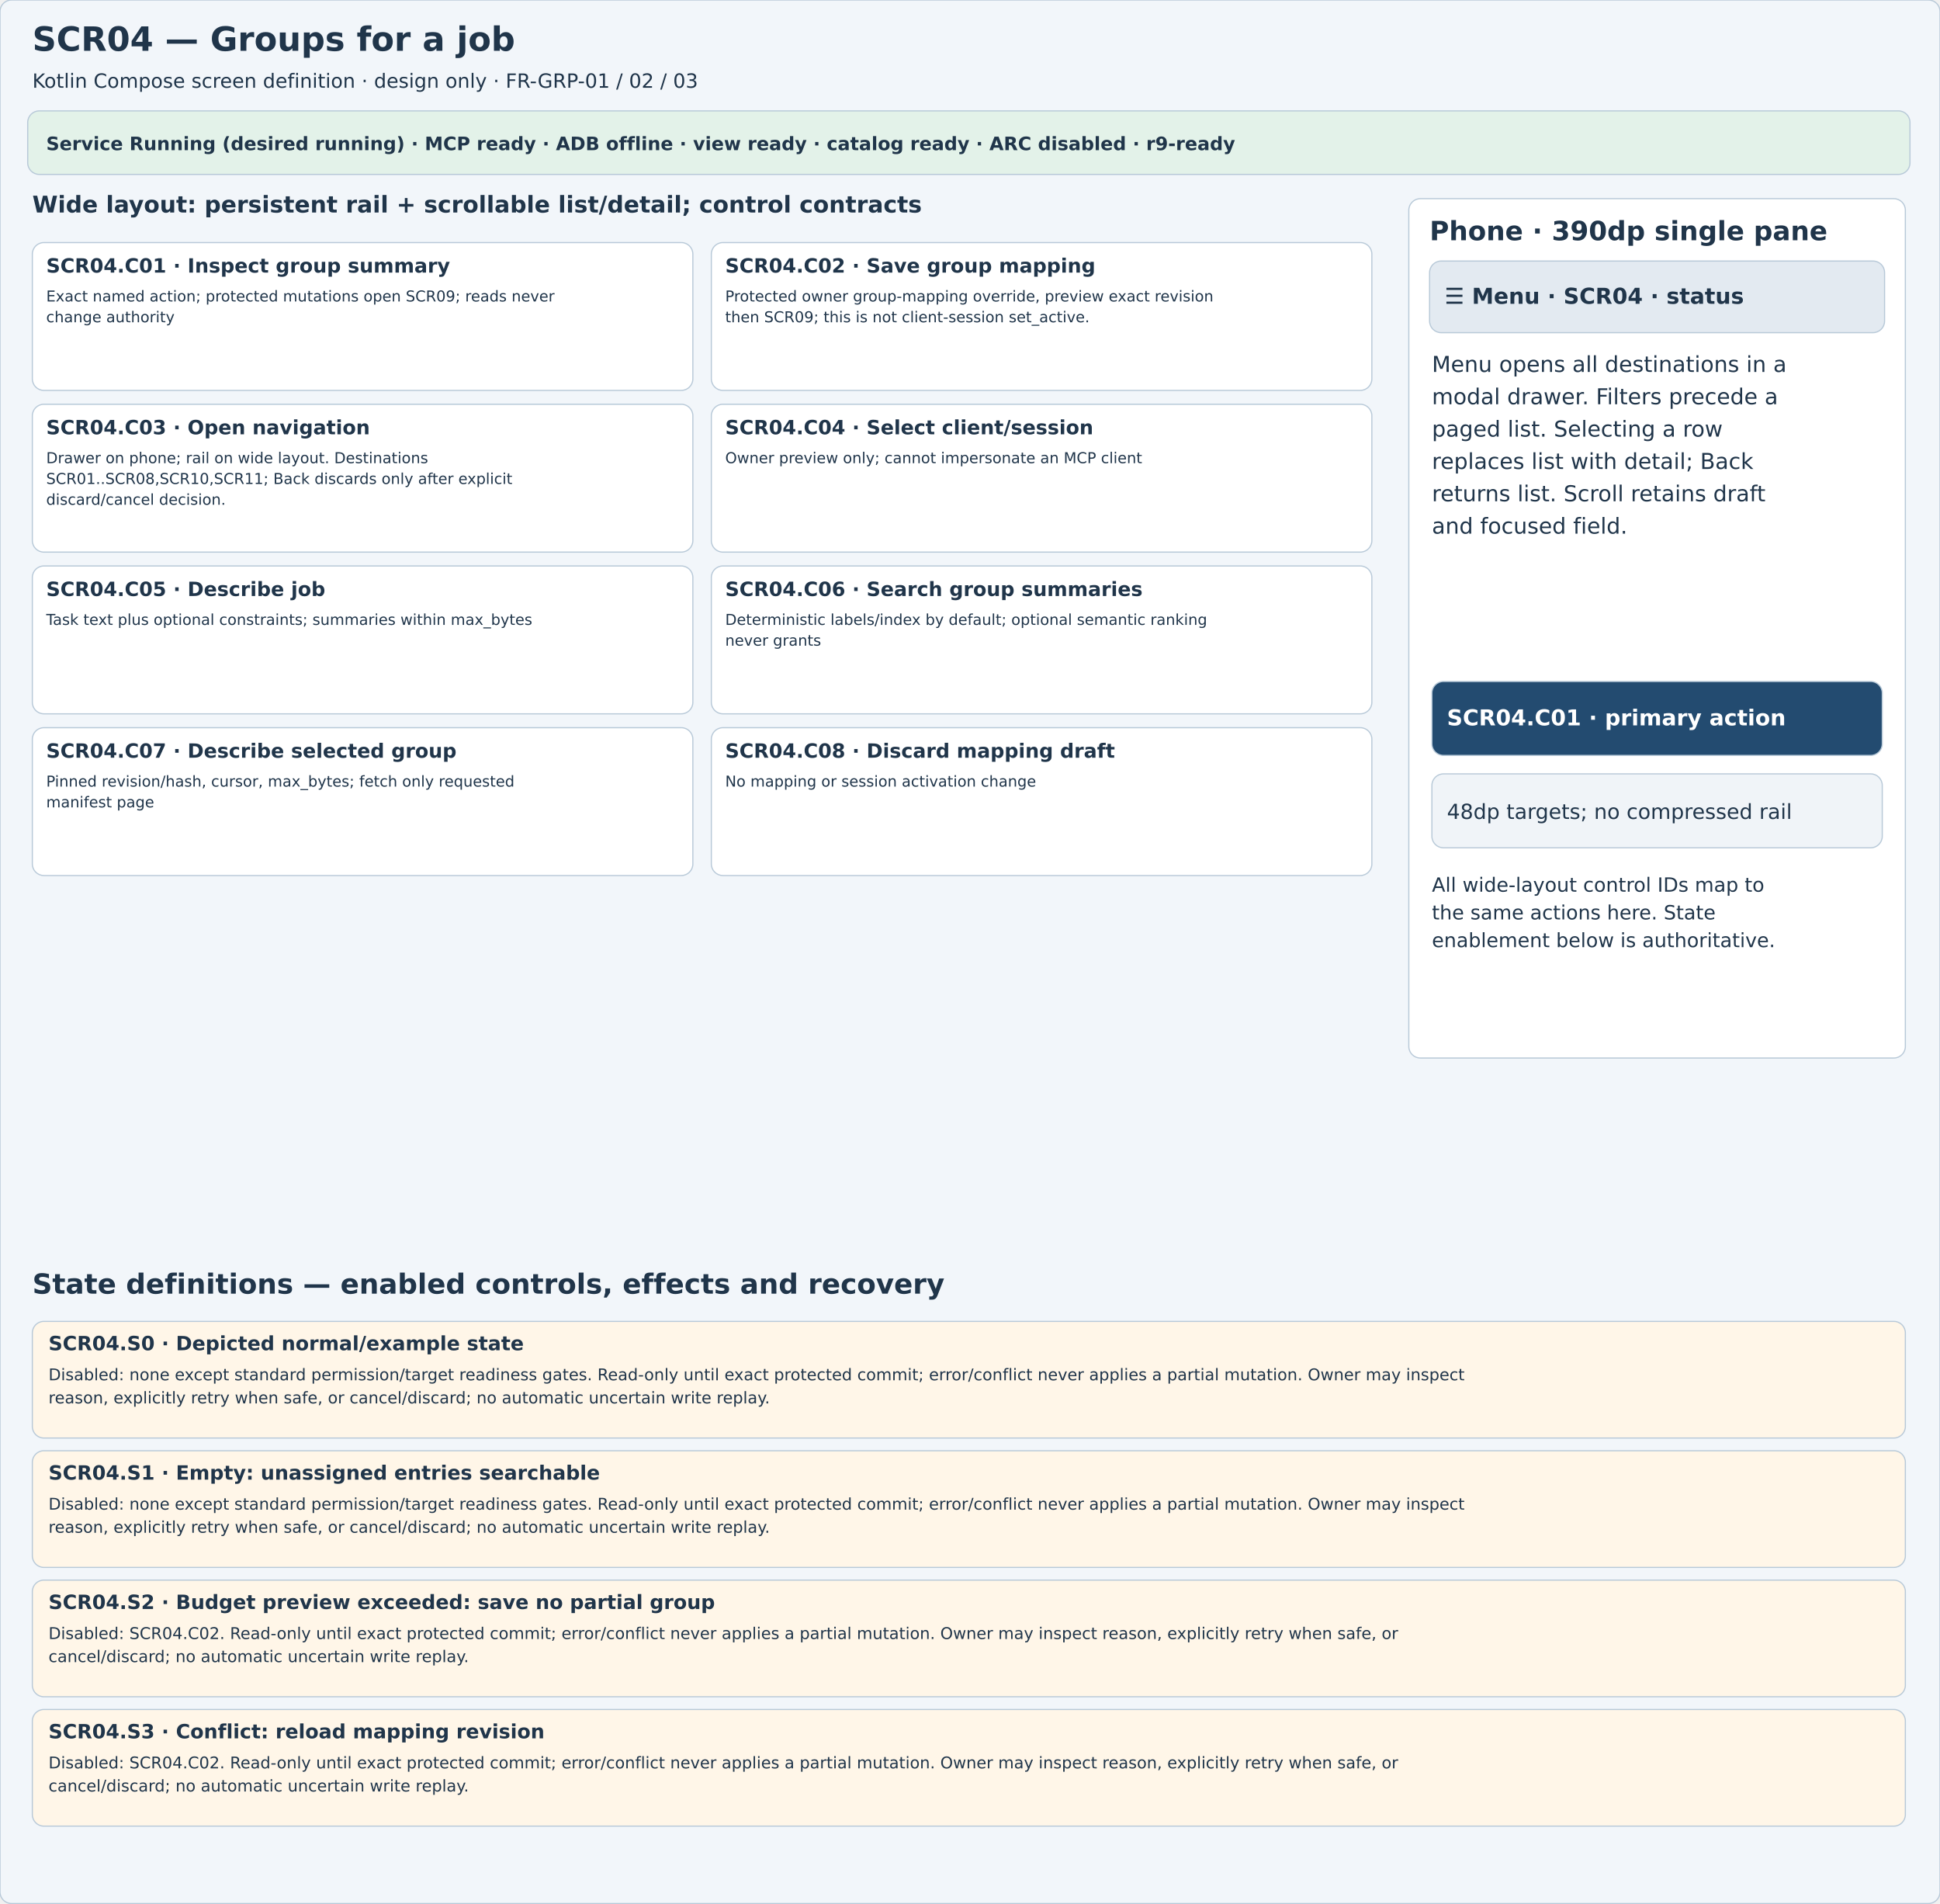
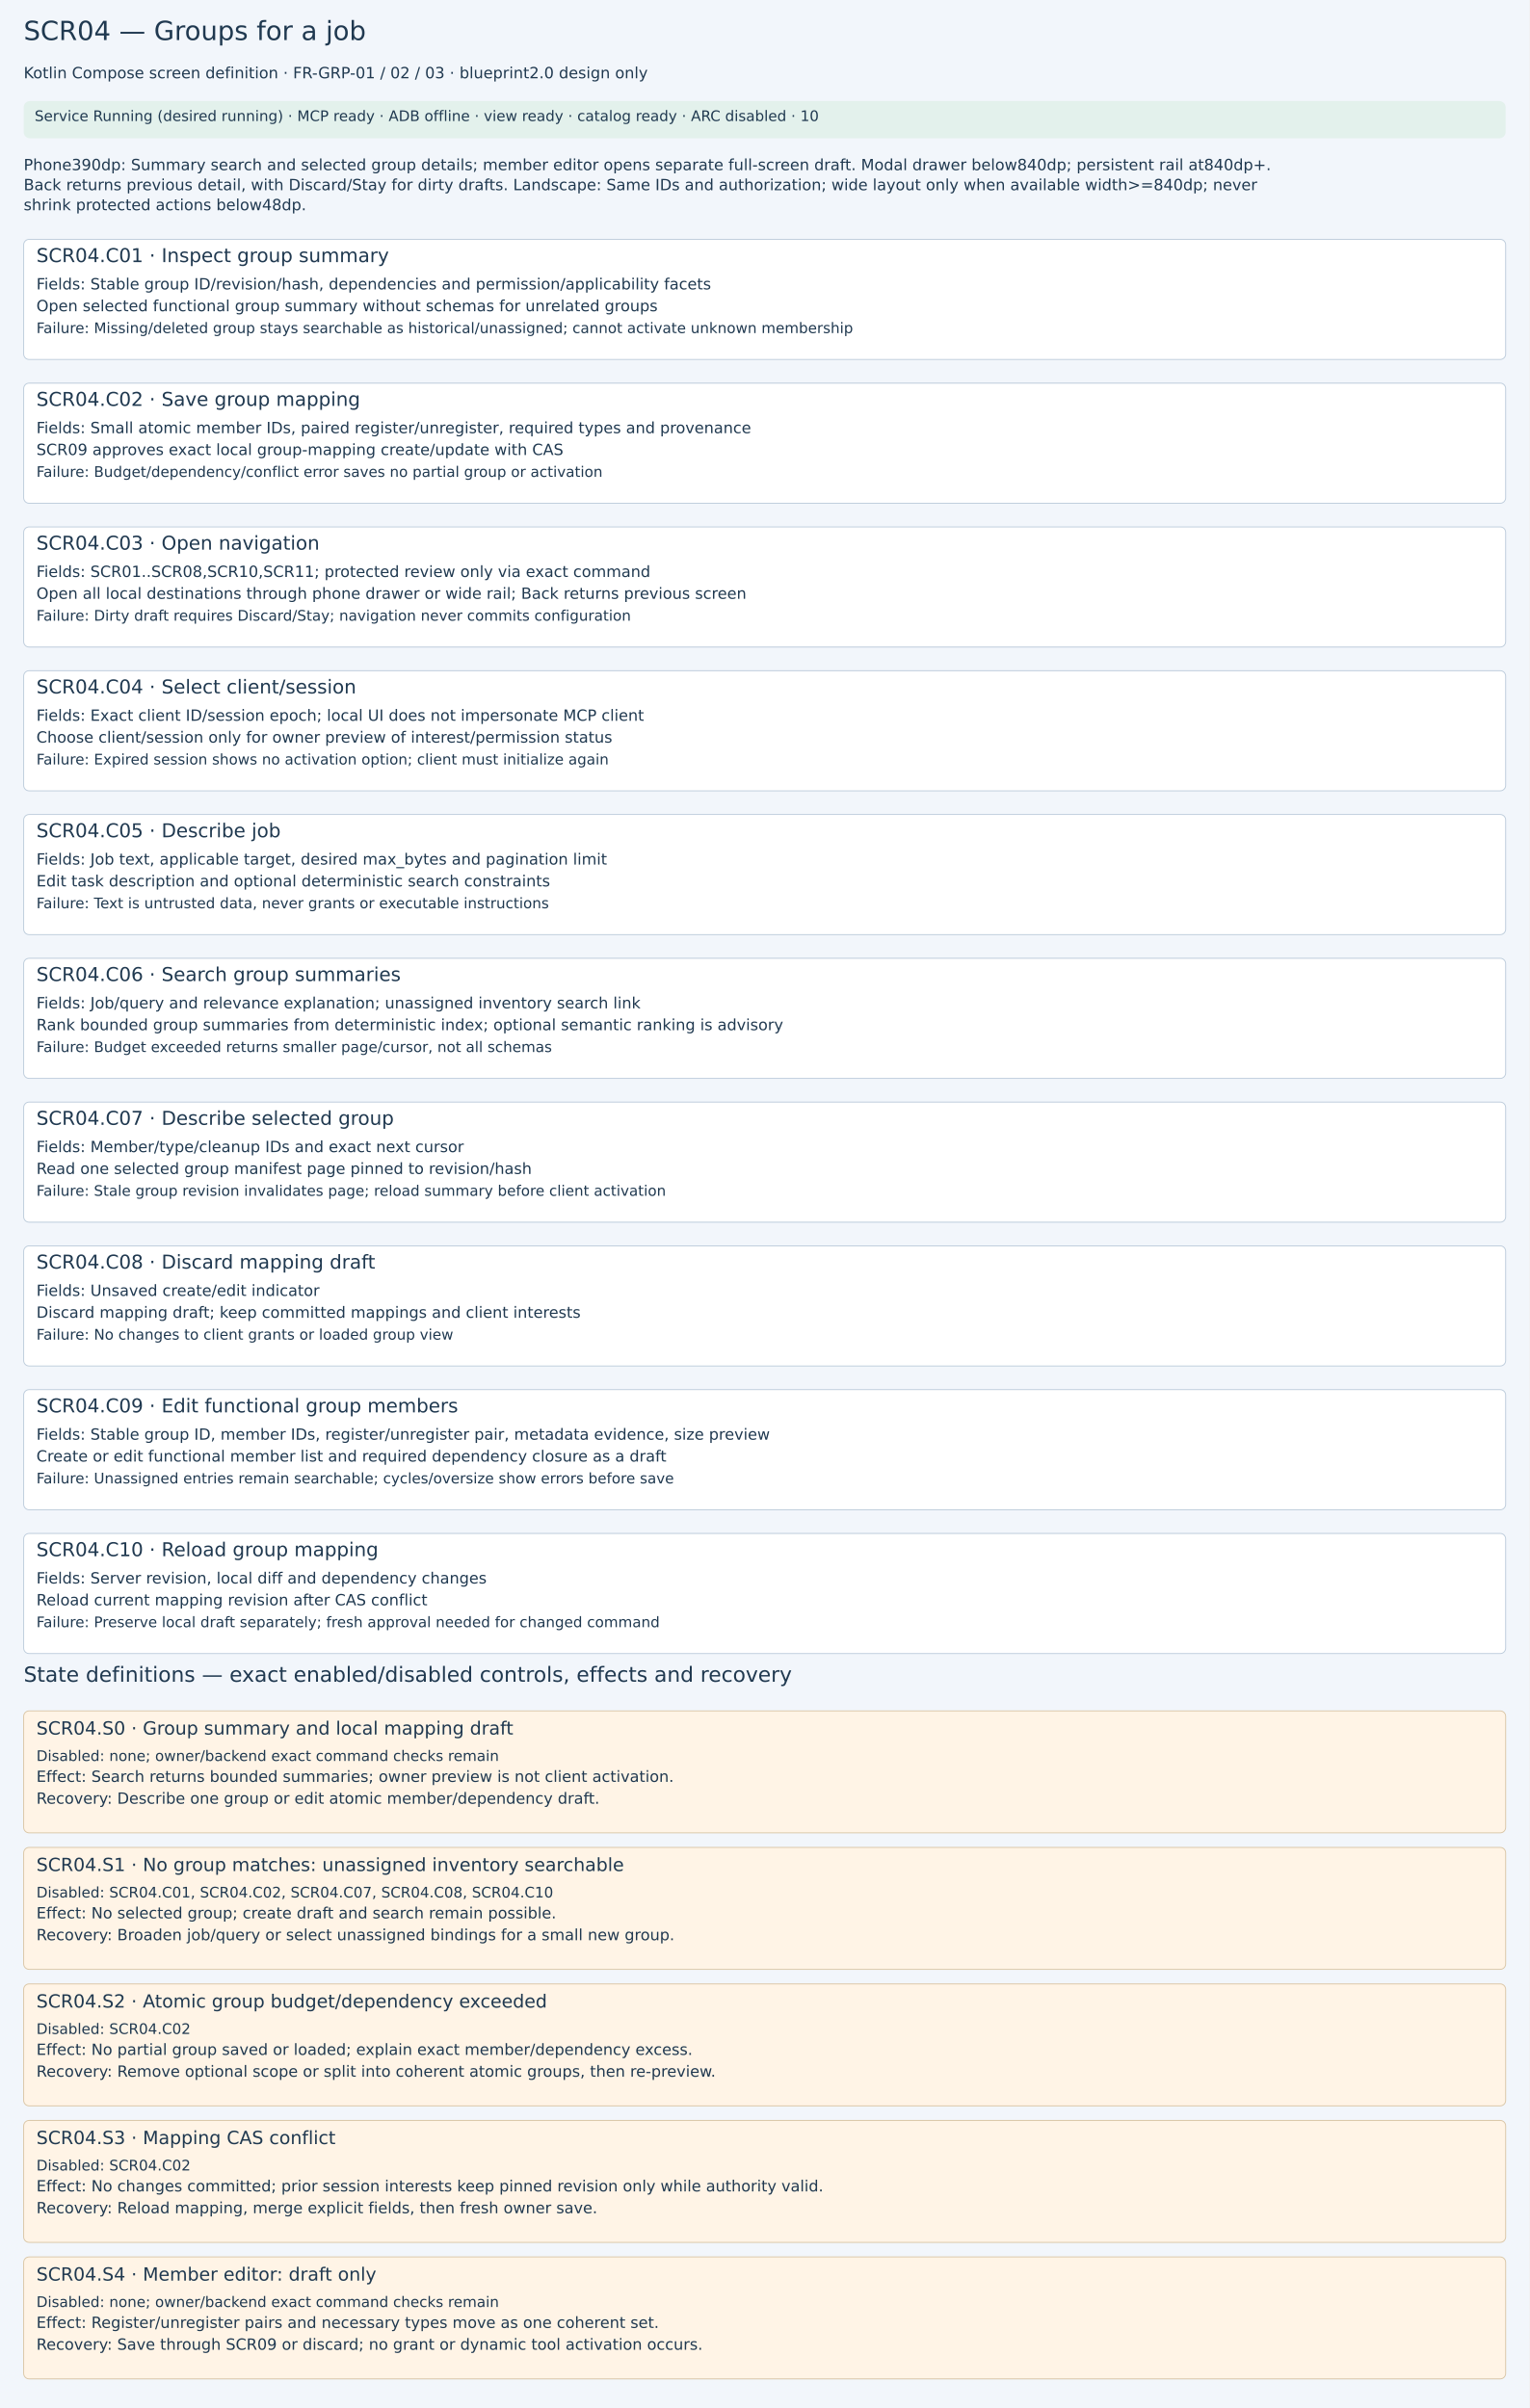
- <svg xmlns="http://www.w3.org/2000/svg" width="1680" height="1648" viewBox="0 0 1680 1648" role="img">
+ <svg xmlns="http://www.w3.org/2000/svg" width="1680" height="2646" viewBox="0 0 1680 2646" role="img">
+   <rect width="100%" height="100%" fill="#f2f6fb" />
  <g font-family="DejaVu Sans, sans-serif">
-     <rect x="0" y="0" width="1680" height="1648" rx="10" fill="#f2f6fa" stroke="#b8c9d8" />
-     <text x="28" y="44" font-size="29" font-weight="700" fill="#20354a">SCR04 — Groups for a job</text>
-     <text x="28" y="76" font-size="17" font-weight="400" fill="#20354a">Kotlin Compose screen definition · design only · FR-GRP-01 / 02 / 03</text>
+     <text x="26" y="44" font-size="29" fill="#203950">SCR04 — Groups for a job</text>
+     <text x="26" y="86" font-size="17" fill="#203950">Kotlin Compose screen definition · FR-GRP-01 / 02 / 03 · blueprint2.0 design only</text>
    <g data-status-id="SCR04.STATUS">
-       <rect x="24" y="96" width="1630" height="55" rx="10" fill="#e3f2e9" stroke="#b8c9d8" />
-       <text x="40" y="130" font-size="16" font-weight="700" fill="#20354a">Service Running (desired running) · MCP ready · ADB offline · view ready · catalog ready · ARC disabled · r9-ready</text>
+       <rect x="26" y="111" width="1628" height="41" rx="7" fill="#e3f1ec" />
+       <text x="38" y="133" font-size="16" fill="#203950">Service Running (desired running) · MCP ready · ADB offline · view ready · catalog ready · ARC disabled · 10</text>
    </g>
-     <text x="28" y="184" font-size="20" font-weight="700" fill="#20354a">Wide layout: persistent rail + scrollable list/detail; control contracts</text>
-     <g data-control-id="SCR04.C01" data-kind="action">
-       <rect x="28" y="210" width="572" height="128" rx="10" fill="#fff" stroke="#b8c9d8" />
-       <text x="40" y="236" font-size="17" font-weight="700" fill="#20354a">SCR04.C01 · Inspect group summary</text>
-       <text x="40" y="261" font-size="13" font-weight="400" fill="#20354a">Exact named action; protected mutations open SCR09; reads never</text>
-       <text x="40" y="279" font-size="13" font-weight="400" fill="#20354a">change authority</text>
+     <text x="26" y="187" font-size="17" fill="#203950">Phone390dp: Summary search and selected group details; member editor opens separate full-screen draft. Modal drawer below840dp; persistent rail at840dp+.</text>
+     <text x="26" y="209" font-size="17" fill="#203950">Back returns previous detail, with Discard/Stay for dirty drafts. Landscape: Same IDs and authorization; wide layout only when available width&gt;=840dp; never</text>
+     <text x="26" y="231" font-size="17" fill="#203950">shrink protected actions below48dp.</text>
+     <g data-control-id="SCR04.C01">
+       <rect x="26" y="263" width="1628" height="132" fill="#ffffff" stroke="#bdccdb" rx="6" />
+       <text x="40" y="288" font-size="21" fill="#203950">SCR04.C01 · Inspect group summary</text>
+       <text x="40" y="318" font-size="17" fill="#203950">Fields: Stable group ID/revision/hash, dependencies and permission/applicability facets</text>
+       <text x="40" y="342" font-size="17" fill="#203950">Open selected functional group summary without schemas for unrelated groups</text>
+       <text x="40" y="366" font-size="16" fill="#203950">Failure: Missing/deleted group stays searchable as historical/unassigned; cannot activate unknown membership</text>
    </g>
-     <g data-control-id="SCR04.C02" data-kind="action">
-       <rect x="616" y="210" width="572" height="128" rx="10" fill="#fff" stroke="#b8c9d8" />
-       <text x="628" y="236" font-size="17" font-weight="700" fill="#20354a">SCR04.C02 · Save group mapping</text>
-       <text x="628" y="261" font-size="13" font-weight="400" fill="#20354a">Protected owner group-mapping override, preview exact revision</text>
-       <text x="628" y="279" font-size="13" font-weight="400" fill="#20354a">then SCR09; this is not client-session set_active.</text>
+     <g data-control-id="SCR04.C02">
+       <rect x="26" y="421" width="1628" height="132" fill="#ffffff" stroke="#bdccdb" rx="6" />
+       <text x="40" y="446" font-size="21" fill="#203950">SCR04.C02 · Save group mapping</text>
+       <text x="40" y="476" font-size="17" fill="#203950">Fields: Small atomic member IDs, paired register/unregister, required types and provenance</text>
+       <text x="40" y="500" font-size="17" fill="#203950">SCR09 approves exact local group-mapping create/update with CAS</text>
+       <text x="40" y="524" font-size="16" fill="#203950">Failure: Budget/dependency/conflict error saves no partial group or activation</text>
    </g>
-     <g data-control-id="SCR04.C03" data-kind="navigation">
-       <rect x="28" y="350" width="572" height="128" rx="10" fill="#fff" stroke="#b8c9d8" />
-       <text x="40" y="376" font-size="17" font-weight="700" fill="#20354a">SCR04.C03 · Open navigation</text>
-       <text x="40" y="401" font-size="13" font-weight="400" fill="#20354a">Drawer on phone; rail on wide layout. Destinations</text>
-       <text x="40" y="419" font-size="13" font-weight="400" fill="#20354a">SCR01..SCR08,SCR10,SCR11; Back discards only after explicit</text>
-       <text x="40" y="437" font-size="13" font-weight="400" fill="#20354a">discard/cancel decision.</text>
+     <g data-control-id="SCR04.C03">
+       <rect x="26" y="579" width="1628" height="132" fill="#ffffff" stroke="#bdccdb" rx="6" />
+       <text x="40" y="604" font-size="21" fill="#203950">SCR04.C03 · Open navigation</text>
+       <text x="40" y="634" font-size="17" fill="#203950">Fields: SCR01..SCR08,SCR10,SCR11; protected review only via exact command</text>
+       <text x="40" y="658" font-size="17" fill="#203950">Open all local destinations through phone drawer or wide rail; Back returns previous screen</text>
+       <text x="40" y="682" font-size="16" fill="#203950">Failure: Dirty draft requires Discard/Stay; navigation never commits configuration</text>
    </g>
-     <g data-control-id="SCR04.C04" data-kind="selector">
-       <rect x="616" y="350" width="572" height="128" rx="10" fill="#fff" stroke="#b8c9d8" />
-       <text x="628" y="376" font-size="17" font-weight="700" fill="#20354a">SCR04.C04 · Select client/session</text>
-       <text x="628" y="401" font-size="13" font-weight="400" fill="#20354a">Owner preview only; cannot impersonate an MCP client</text>
+     <g data-control-id="SCR04.C04">
+       <rect x="26" y="737" width="1628" height="132" fill="#ffffff" stroke="#bdccdb" rx="6" />
+       <text x="40" y="762" font-size="21" fill="#203950">SCR04.C04 · Select client/session</text>
+       <text x="40" y="792" font-size="17" fill="#203950">Fields: Exact client ID/session epoch; local UI does not impersonate MCP client</text>
+       <text x="40" y="816" font-size="17" fill="#203950">Choose client/session only for owner preview of interest/permission status</text>
+       <text x="40" y="840" font-size="16" fill="#203950">Failure: Expired session shows no activation option; client must initialize again</text>
    </g>
-     <g data-control-id="SCR04.C05" data-kind="text-field">
-       <rect x="28" y="490" width="572" height="128" rx="10" fill="#fff" stroke="#b8c9d8" />
-       <text x="40" y="516" font-size="17" font-weight="700" fill="#20354a">SCR04.C05 · Describe job</text>
-       <text x="40" y="541" font-size="13" font-weight="400" fill="#20354a">Task text plus optional constraints; summaries within max_bytes</text>
+     <g data-control-id="SCR04.C05">
+       <rect x="26" y="895" width="1628" height="132" fill="#ffffff" stroke="#bdccdb" rx="6" />
+       <text x="40" y="920" font-size="21" fill="#203950">SCR04.C05 · Describe job</text>
+       <text x="40" y="950" font-size="17" fill="#203950">Fields: Job text, applicable target, desired max_bytes and pagination limit</text>
+       <text x="40" y="974" font-size="17" fill="#203950">Edit task description and optional deterministic search constraints</text>
+       <text x="40" y="998" font-size="16" fill="#203950">Failure: Text is untrusted data, never grants or executable instructions</text>
    </g>
-     <g data-control-id="SCR04.C06" data-kind="query">
-       <rect x="616" y="490" width="572" height="128" rx="10" fill="#fff" stroke="#b8c9d8" />
-       <text x="628" y="516" font-size="17" font-weight="700" fill="#20354a">SCR04.C06 · Search group summaries</text>
-       <text x="628" y="541" font-size="13" font-weight="400" fill="#20354a">Deterministic labels/index by default; optional semantic ranking</text>
-       <text x="628" y="559" font-size="13" font-weight="400" fill="#20354a">never grants</text>
+     <g data-control-id="SCR04.C06">
+       <rect x="26" y="1053" width="1628" height="132" fill="#ffffff" stroke="#bdccdb" rx="6" />
+       <text x="40" y="1078" font-size="21" fill="#203950">SCR04.C06 · Search group summaries</text>
+       <text x="40" y="1108" font-size="17" fill="#203950">Fields: Job/query and relevance explanation; unassigned inventory search link</text>
+       <text x="40" y="1132" font-size="17" fill="#203950">Rank bounded group summaries from deterministic index; optional semantic ranking is advisory</text>
+       <text x="40" y="1156" font-size="16" fill="#203950">Failure: Budget exceeded returns smaller page/cursor, not all schemas</text>
    </g>
-     <g data-control-id="SCR04.C07" data-kind="pagination">
-       <rect x="28" y="630" width="572" height="128" rx="10" fill="#fff" stroke="#b8c9d8" />
-       <text x="40" y="656" font-size="17" font-weight="700" fill="#20354a">SCR04.C07 · Describe selected group</text>
-       <text x="40" y="681" font-size="13" font-weight="400" fill="#20354a">Pinned revision/hash, cursor, max_bytes; fetch only requested</text>
-       <text x="40" y="699" font-size="13" font-weight="400" fill="#20354a">manifest page</text>
+     <g data-control-id="SCR04.C07">
+       <rect x="26" y="1211" width="1628" height="132" fill="#ffffff" stroke="#bdccdb" rx="6" />
+       <text x="40" y="1236" font-size="21" fill="#203950">SCR04.C07 · Describe selected group</text>
+       <text x="40" y="1266" font-size="17" fill="#203950">Fields: Member/type/cleanup IDs and exact next cursor</text>
+       <text x="40" y="1290" font-size="17" fill="#203950">Read one selected group manifest page pinned to revision/hash</text>
+       <text x="40" y="1314" font-size="16" fill="#203950">Failure: Stale group revision invalidates page; reload summary before client activation</text>
    </g>
-     <g data-control-id="SCR04.C08" data-kind="cancel">
-       <rect x="616" y="630" width="572" height="128" rx="10" fill="#fff" stroke="#b8c9d8" />
-       <text x="628" y="656" font-size="17" font-weight="700" fill="#20354a">SCR04.C08 · Discard mapping draft</text>
-       <text x="628" y="681" font-size="13" font-weight="400" fill="#20354a">No mapping or session activation change</text>
+     <g data-control-id="SCR04.C08">
+       <rect x="26" y="1369" width="1628" height="132" fill="#ffffff" stroke="#bdccdb" rx="6" />
+       <text x="40" y="1394" font-size="21" fill="#203950">SCR04.C08 · Discard mapping draft</text>
+       <text x="40" y="1424" font-size="17" fill="#203950">Fields: Unsaved create/edit indicator</text>
+       <text x="40" y="1448" font-size="17" fill="#203950">Discard mapping draft; keep committed mappings and client interests</text>
+       <text x="40" y="1472" font-size="16" fill="#203950">Failure: No changes to client grants or loaded group view</text>
    </g>
-     <rect x="1220" y="172" width="430" height="744" rx="10" fill="#fff" stroke="#b8c9d8" />
-     <text x="1238" y="208" font-size="23" font-weight="700" fill="#20354a">Phone · 390dp single pane</text>
-     <rect x="1238" y="226" width="394" height="62" rx="10" fill="#e3eaf1" stroke="#b8c9d8" />
-     <text x="1251" y="263" font-size="19" font-weight="700" fill="#20354a">☰ Menu · SCR04 · status</text>
-     <text x="1240" y="322" font-size="19" font-weight="400" fill="#20354a">Menu opens all destinations in a</text>
-     <text x="1240" y="350" font-size="19" font-weight="400" fill="#20354a">modal drawer. Filters precede a</text>
-     <text x="1240" y="378" font-size="19" font-weight="400" fill="#20354a">paged list. Selecting a row</text>
-     <text x="1240" y="406" font-size="19" font-weight="400" fill="#20354a">replaces list with detail; Back</text>
-     <text x="1240" y="434" font-size="19" font-weight="400" fill="#20354a">returns list. Scroll retains draft</text>
-     <text x="1240" y="462" font-size="19" font-weight="400" fill="#20354a">and focused field.</text>
-     <rect x="1240" y="590" width="390" height="64" rx="10" fill="#234b70" stroke="#b8c9d8" />
-     <text x="1253" y="628" font-size="19" font-weight="700" fill="#fff">SCR04.C01 · primary action</text>
-     <rect x="1240" y="670" width="390" height="64" rx="10" fill="#f0f4f8" stroke="#b8c9d8" />
-     <text x="1253" y="709" font-size="18" font-weight="400" fill="#20354a">48dp targets; no compressed rail</text>
-     <text x="1240" y="772" font-size="17" font-weight="400" fill="#20354a">All wide-layout control IDs map to</text>
-     <text x="1240" y="796" font-size="17" font-weight="400" fill="#20354a">the same actions here. State</text>
-     <text x="1240" y="820" font-size="17" font-weight="400" fill="#20354a">enablement below is authoritative.</text>
-     <text x="28" y="1120" font-size="24" font-weight="700" fill="#20354a">State definitions — enabled controls, effects and recovery</text>
+     <g data-control-id="SCR04.C09">
+       <rect x="26" y="1527" width="1628" height="132" fill="#ffffff" stroke="#bdccdb" rx="6" />
+       <text x="40" y="1552" font-size="21" fill="#203950">SCR04.C09 · Edit functional group members</text>
+       <text x="40" y="1582" font-size="17" fill="#203950">Fields: Stable group ID, member IDs, register/unregister pair, metadata evidence, size preview</text>
+       <text x="40" y="1606" font-size="17" fill="#203950">Create or edit functional member list and required dependency closure as a draft</text>
+       <text x="40" y="1630" font-size="16" fill="#203950">Failure: Unassigned entries remain searchable; cycles/oversize show errors before save</text>
+     </g>
+     <g data-control-id="SCR04.C10">
+       <rect x="26" y="1685" width="1628" height="132" fill="#ffffff" stroke="#bdccdb" rx="6" />
+       <text x="40" y="1710" font-size="21" fill="#203950">SCR04.C10 · Reload group mapping</text>
+       <text x="40" y="1740" font-size="17" fill="#203950">Fields: Server revision, local diff and dependency changes</text>
+       <text x="40" y="1764" font-size="17" fill="#203950">Reload current mapping revision after CAS conflict</text>
+       <text x="40" y="1788" font-size="16" fill="#203950">Failure: Preserve local draft separately; fresh approval needed for changed command</text>
+     </g>
+     <text x="26" y="1848" font-size="23" fill="#203950">State definitions — exact enabled/disabled controls, effects and recovery</text>
    <g data-state-id="SCR04.S0">
-       <rect x="28" y="1144" width="1622" height="101" rx="10" fill="#fff6e8" stroke="#b8c9d8" />
-       <text x="42" y="1169" font-size="17" font-weight="700" fill="#20354a">SCR04.S0 · Depicted normal/example state</text>
-       <text x="42" y="1195" font-size="14" font-weight="400" fill="#20354a">Disabled: none except standard permission/target readiness gates. Read-only until exact protected commit; error/conflict never applies a partial mutation. Owner may inspect</text>
-       <text x="42" y="1215" font-size="14" font-weight="400" fill="#20354a">reason, explicitly retry when safe, or cancel/discard; no automatic uncertain write replay.</text>
+       <rect x="26" y="1880" width="1628" height="134" rx="6" fill="#fff4e6" stroke="#dac6a6" />
+       <text x="40" y="1906" font-size="20" fill="#203950">SCR04.S0 · Group summary and local mapping draft</text>
+       <text x="40" y="1935" font-size="16" fill="#203950">Disabled: none; owner/backend exact command checks remain</text>
+       <text x="40" y="1958" font-size="17" fill="#203950">Effect: Search returns bounded summaries; owner preview is not client activation.</text>
+       <text x="40" y="1982" font-size="17" fill="#203950">Recovery: Describe one group or edit atomic member/dependency draft.</text>
    </g>
    <g data-state-id="SCR04.S1">
-       <rect x="28" y="1256" width="1622" height="101" rx="10" fill="#fff6e8" stroke="#b8c9d8" />
-       <text x="42" y="1281" font-size="17" font-weight="700" fill="#20354a">SCR04.S1 · Empty: unassigned entries searchable</text>
-       <text x="42" y="1307" font-size="14" font-weight="400" fill="#20354a">Disabled: none except standard permission/target readiness gates. Read-only until exact protected commit; error/conflict never applies a partial mutation. Owner may inspect</text>
-       <text x="42" y="1327" font-size="14" font-weight="400" fill="#20354a">reason, explicitly retry when safe, or cancel/discard; no automatic uncertain write replay.</text>
+       <rect x="26" y="2030" width="1628" height="134" rx="6" fill="#fff4e6" stroke="#dac6a6" />
+       <text x="40" y="2056" font-size="20" fill="#203950">SCR04.S1 · No group matches: unassigned inventory searchable</text>
+       <text x="40" y="2085" font-size="16" fill="#203950">Disabled: SCR04.C01, SCR04.C02, SCR04.C07, SCR04.C08, SCR04.C10</text>
+       <text x="40" y="2108" font-size="17" fill="#203950">Effect: No selected group; create draft and search remain possible.</text>
+       <text x="40" y="2132" font-size="17" fill="#203950">Recovery: Broaden job/query or select unassigned bindings for a small new group.</text>
    </g>
    <g data-state-id="SCR04.S2">
-       <rect x="28" y="1368" width="1622" height="101" rx="10" fill="#fff6e8" stroke="#b8c9d8" />
-       <text x="42" y="1393" font-size="17" font-weight="700" fill="#20354a">SCR04.S2 · Budget preview exceeded: save no partial group</text>
-       <text x="42" y="1419" font-size="14" font-weight="400" fill="#20354a">Disabled: SCR04.C02. Read-only until exact protected commit; error/conflict never applies a partial mutation. Owner may inspect reason, explicitly retry when safe, or</text>
-       <text x="42" y="1439" font-size="14" font-weight="400" fill="#20354a">cancel/discard; no automatic uncertain write replay.</text>
+       <rect x="26" y="2180" width="1628" height="134" rx="6" fill="#fff4e6" stroke="#dac6a6" />
+       <text x="40" y="2206" font-size="20" fill="#203950">SCR04.S2 · Atomic group budget/dependency exceeded</text>
+       <text x="40" y="2235" font-size="16" fill="#203950">Disabled: SCR04.C02</text>
+       <text x="40" y="2258" font-size="17" fill="#203950">Effect: No partial group saved or loaded; explain exact member/dependency excess.</text>
+       <text x="40" y="2282" font-size="17" fill="#203950">Recovery: Remove optional scope or split into coherent atomic groups, then re-preview.</text>
    </g>
    <g data-state-id="SCR04.S3">
-       <rect x="28" y="1480" width="1622" height="101" rx="10" fill="#fff6e8" stroke="#b8c9d8" />
-       <text x="42" y="1505" font-size="17" font-weight="700" fill="#20354a">SCR04.S3 · Conflict: reload mapping revision</text>
-       <text x="42" y="1531" font-size="14" font-weight="400" fill="#20354a">Disabled: SCR04.C02. Read-only until exact protected commit; error/conflict never applies a partial mutation. Owner may inspect reason, explicitly retry when safe, or</text>
-       <text x="42" y="1551" font-size="14" font-weight="400" fill="#20354a">cancel/discard; no automatic uncertain write replay.</text>
+       <rect x="26" y="2330" width="1628" height="134" rx="6" fill="#fff4e6" stroke="#dac6a6" />
+       <text x="40" y="2356" font-size="20" fill="#203950">SCR04.S3 · Mapping CAS conflict</text>
+       <text x="40" y="2385" font-size="16" fill="#203950">Disabled: SCR04.C02</text>
+       <text x="40" y="2408" font-size="17" fill="#203950">Effect: No changes committed; prior session interests keep pinned revision only while authority valid.</text>
+       <text x="40" y="2432" font-size="17" fill="#203950">Recovery: Reload mapping, merge explicit fields, then fresh owner save.</text>
+     </g>
+     <g data-state-id="SCR04.S4">
+       <rect x="26" y="2480" width="1628" height="134" rx="6" fill="#fff4e6" stroke="#dac6a6" />
+       <text x="40" y="2506" font-size="20" fill="#203950">SCR04.S4 · Member editor: draft only</text>
+       <text x="40" y="2535" font-size="16" fill="#203950">Disabled: none; owner/backend exact command checks remain</text>
+       <text x="40" y="2558" font-size="17" fill="#203950">Effect: Register/unregister pairs and necessary types move as one coherent set.</text>
+       <text x="40" y="2582" font-size="17" fill="#203950">Recovery: Save through SCR09 or discard; no grant or dynamic tool activation occurs.</text>
    </g>
  </g>
</svg>
